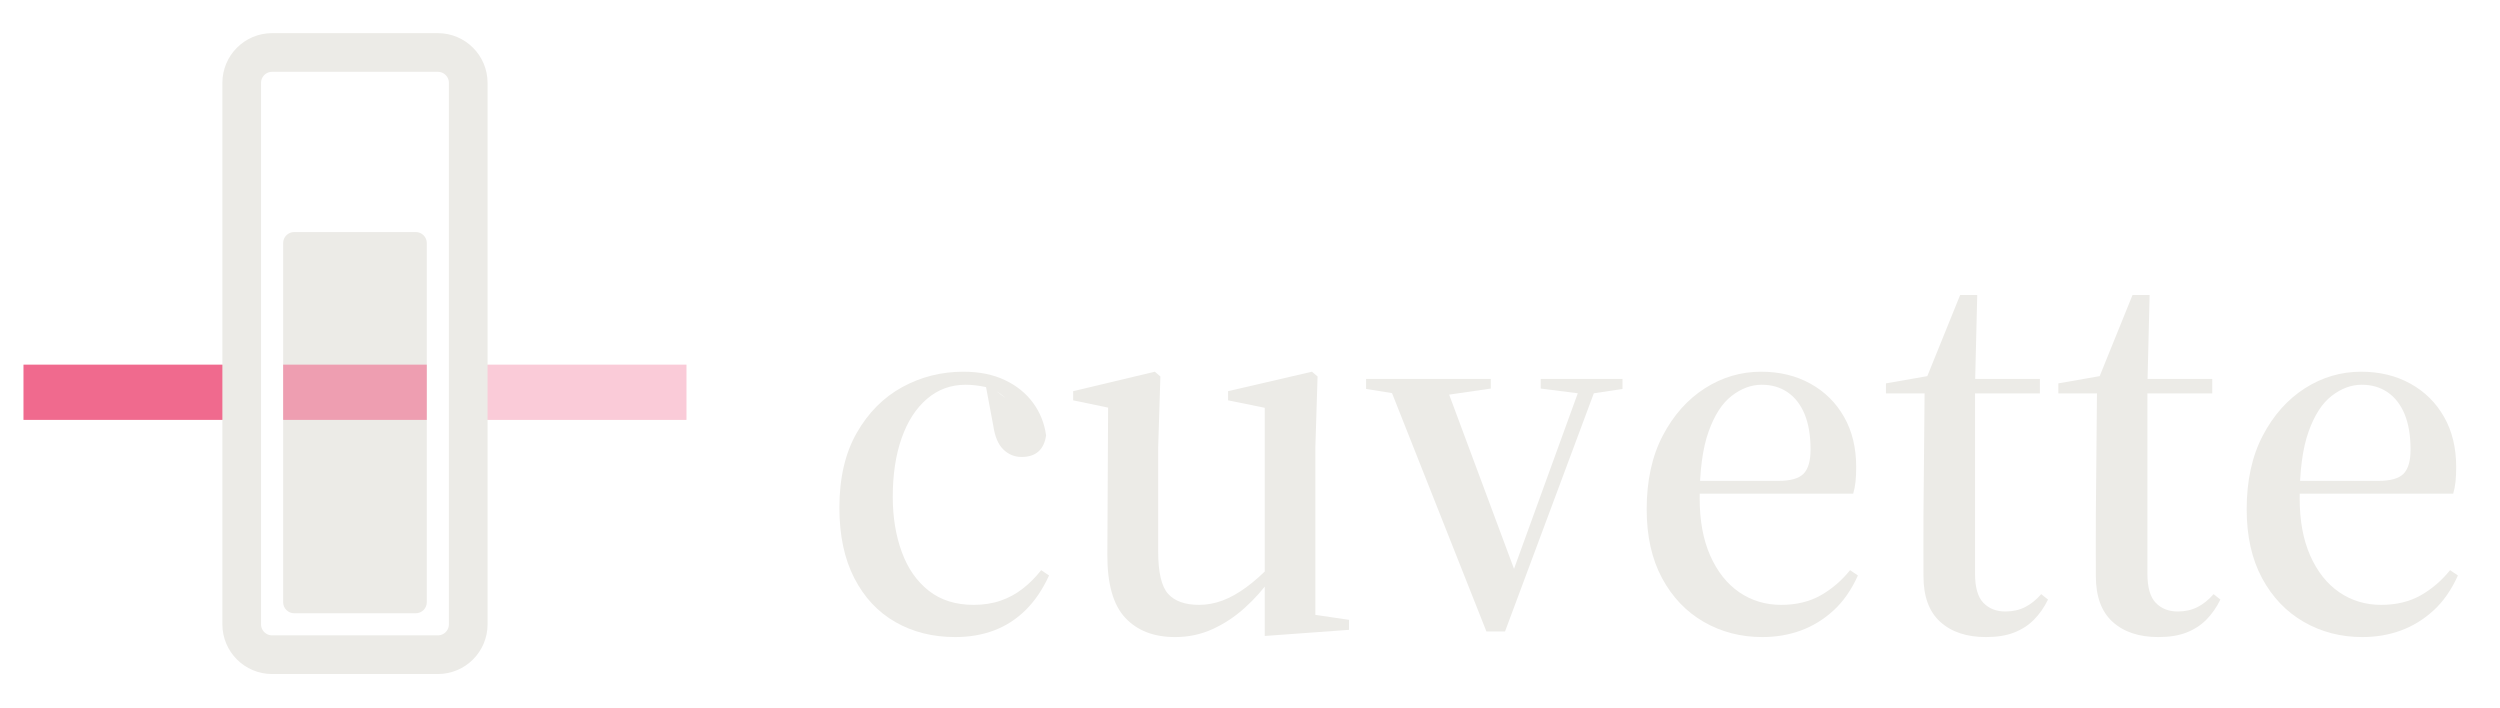
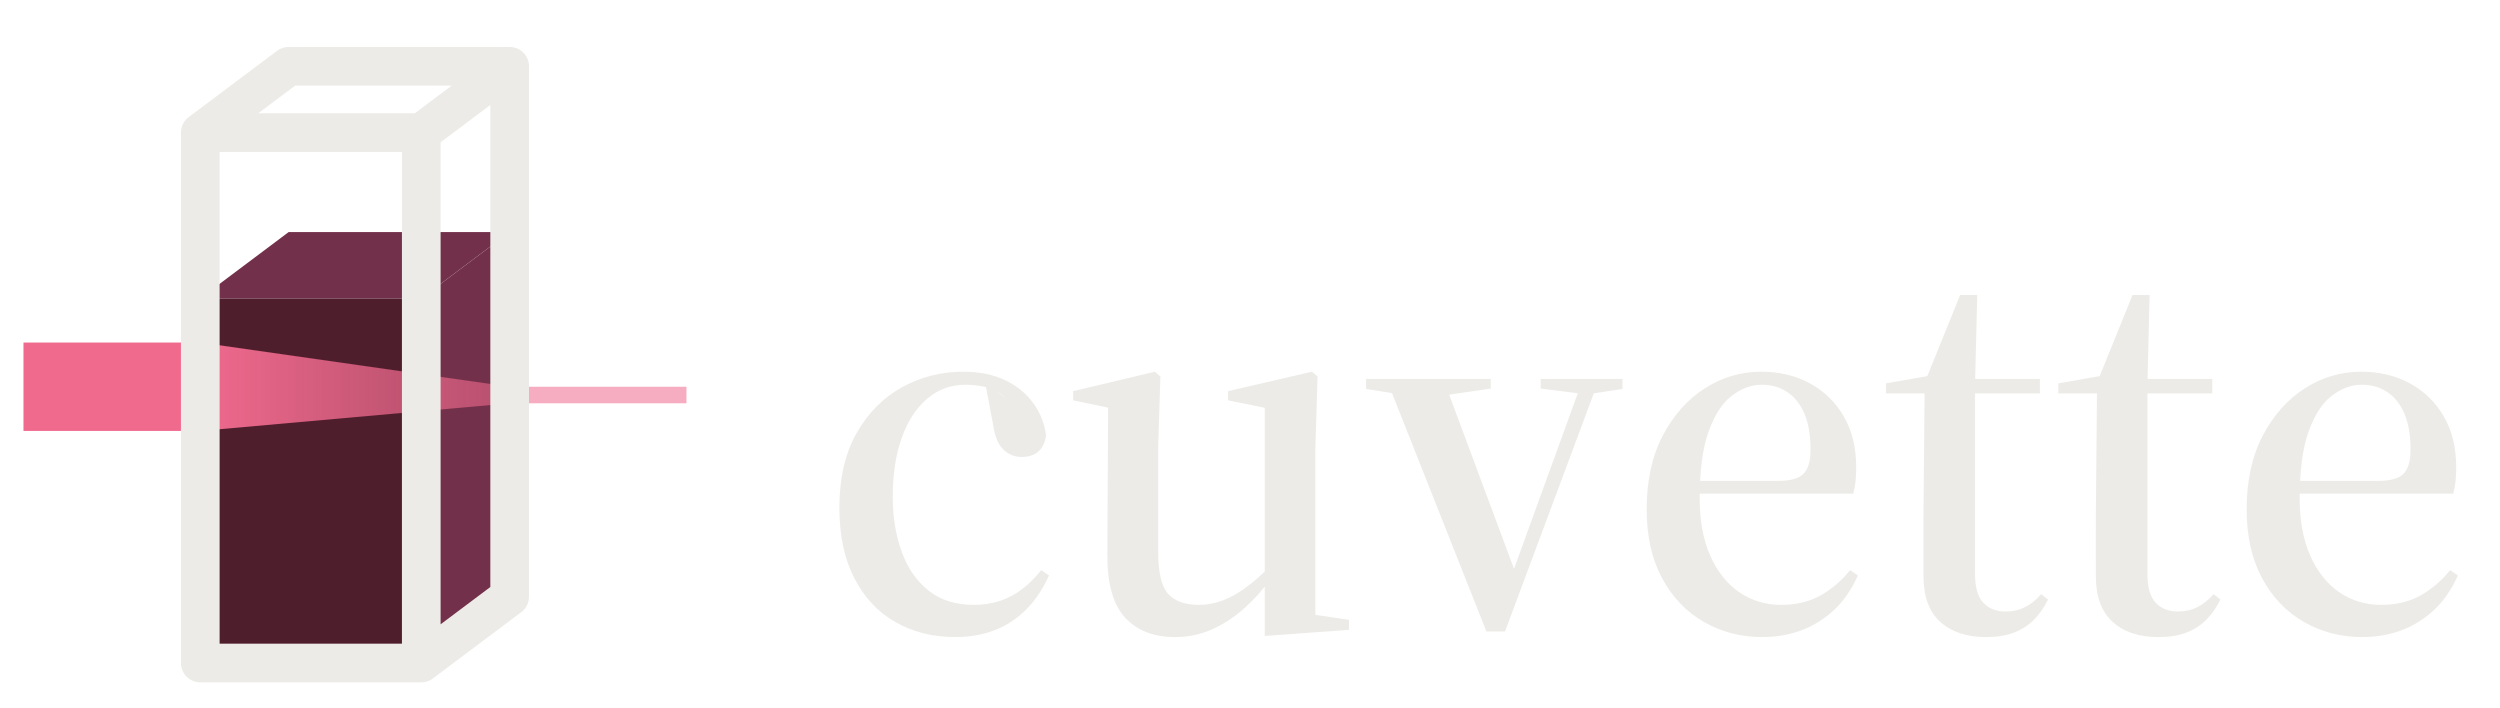
<svg xmlns="http://www.w3.org/2000/svg" viewBox="0 0 226 64" width="905" height="256">
-   <rect x="2" y="33" width="18.5" height="5" fill="#f06a8e" />
-   <rect x="43.5" y="33" width="18.5" height="5" fill="#f06a8e" opacity=".35" />
-   <rect x="21.75" y="4.75" width="20.5" height="54.5" rx="2.75" fill="none" stroke="#ecebe7" stroke-width="3.5" />
-   <rect x="25.5" y="21" width="13" height="34.5" rx="1" fill="#ecebe7" />
-   <rect x="25.5" y="33" width="13" height="5" fill="#f06a8e" opacity=".6" />
+   <path d="M18 27H38V60H18Z" fill="#4f1e2d" />
+   <path d="M38 27L46 21V54L38 60Z" fill="#73304a" />
+   <path d="M18 27H38L46 21H26Z" fill="#73304a" />
+   <linearGradient id="beam" x1="18" x2="46" gradientUnits="userSpaceOnUse">
+     <stop offset="0" stop-color="#f06a8e" />
+     <stop offset="1" stop-color="#f06a8e" stop-opacity=".55" />
+   </linearGradient>
+   <path d="M2 31H18V39H2Z" fill="#f06a8e" />
+   <path d="M18 31L46 35V36.5L18 39Z" fill="url(#beam)" />
+   <path d="M46 35H62V36.5H46Z" fill="#f06a8e" opacity=".55" />
+   <path d="M18 12H38V60H18Z M38 12L46 6V54L38 60 M18 12L26 6H46" fill="none" stroke="#ecebe7" stroke-width="3.5" stroke-linejoin="round" stroke-linecap="round" />
  <g fill="#ecebe7" transform="translate(74 57) scale(0.05 -0.05)">
    <path transform="translate(0 0)" d="M246.5 -13.1Q185.5 -13.1 138.1 14.1Q90.7 41.2 63.8 93.6Q36.8 146 36.8 221.1Q36.8 301.6 68.2 356.5Q99.6 411.4 150.5 439.3Q201.5 467.2 261.2 467.2Q304.4 467.2 336.2 452.1Q368 437.1 387.3 410.9Q406.5 384.7 410.9 351.9Q408.1 332.5 397 322.7Q385.9 312.9 366.5 312.9Q347.6 312.9 333.6 326.4Q319.6 339.9 315.3 369.7L300.8 447.1L337.2 419.7Q320.4 435.3 301.4 439.5Q282.3 443.6 265.4 443.6Q225.1 443.6 195.4 418.1Q165.6 392.7 149.5 347.1Q133.4 301.5 133.4 240.4Q133.4 185.6 149.7 141Q165.9 96.5 198.5 70.8Q231 45.2 279.8 45.2Q306.7 45.2 328.6 52.8Q350.4 60.3 368.6 74.5Q386.8 88.6 402 108L416.3 98.4Q398.8 60.2 373.5 35.4Q348.2 10.7 316.4 -1.2Q284.6 -13.1 246.5 -13.1Z" />
    <path transform="translate(438 0)" d="M206.4 -13.1Q148.6 -13.1 116.1 21.9Q83.5 56.8 83.8 136.1L85.3 426.6L109.2 397.2L21.9 415.4V432L169.7 467.2L179.8 458.6L175.8 330V142Q175.8 84.9 193.9 65Q211.9 45.2 249.9 45.2Q271 45.2 292.2 53Q313.3 60.9 335.3 77.1Q357.4 93.3 379.5 116.5L385.3 91H378.2Q359.2 63.9 332.6 39.9Q306 15.8 274.4 1.4Q242.9 -13.1 206.4 -13.1ZM368.7 -11.1V86.8V89.6V401.9L302.3 415.4V432L454.1 467.2L464.3 458.6L460.3 330V27.1L521.2 18.1V0Z" />
    <path transform="translate(985 0)" d="M222.9 -2.9 41.9 454.1H144.9L281.8 86.4H264.6L268.6 98.6L397.7 454.1H427L256.6 -2.9ZM5.1 436V454.1H230.8V436.7L136.1 422.9H87ZM321.2 436.7V454.1H469.2V436L409.2 426.9H398.2Z" />
    <path transform="translate(1459 0)" d="M248.3 -13.1Q190 -13.1 142.3 14.4Q94.6 41.9 66.8 93.6Q39 145.3 39 218.1Q39 296 68.1 351.5Q97.2 407 144.2 437.1Q191.3 467.2 246.1 467.2Q296.3 467.2 335.3 445.6Q374.2 424.1 396.2 385.5Q418.2 346.9 418.2 294.9Q418.2 279.2 417 268Q415.8 256.8 412.8 246.5H75.1V269.6H277.2Q310.2 269.6 322.9 282.5Q335.6 295.4 335.6 326.2Q335.6 364.2 324.9 390.3Q314.1 416.3 294.2 429.9Q274.4 443.6 247.2 443.6Q218.9 443.6 192.9 423.5Q166.8 403.4 150.9 358.4Q134.9 313.3 134.9 238Q134.9 177.3 154.1 134.1Q173.3 90.9 206.6 68Q240 45.2 282.4 45.2Q323.4 45.2 353.9 62.4Q384.4 79.7 407.1 108L421.3 98.4Q403.8 59.4 377.1 35Q350.5 10.7 318.1 -1.2Q285.6 -13.1 248.3 -13.1Z" />
    <path transform="translate(1921 0)" d="M129.2 428V454.1H288.7V428ZM191.1 -13.1Q138.8 -13.1 108.4 14.4Q78 41.9 78 97.2Q78 126.5 77.9 150.4Q77.8 174.3 78 210.1L80 428H10.1V446.1L112.9 464.1L78 442.1L144.4 606.1H175.3L171.3 442.1V436V102Q171.3 64.3 186.5 48.8Q201.6 33.2 226.3 33.2Q246.3 33.2 262 41.2Q277.6 49.1 291.1 64.6L303.4 54.8Q292.9 33.4 277.9 18.3Q263 3.3 242 -4.9Q221 -13.1 191.1 -13.1Z" />
    <path transform="translate(2233 0)" d="M129.2 428V454.1H288.7V428ZM191.1 -13.1Q138.8 -13.1 108.4 14.4Q78 41.9 78 97.2Q78 126.5 77.9 150.4Q77.8 174.3 78 210.1L80 428H10.1V446.1L112.9 464.1L78 442.1L144.4 606.1H175.3L171.3 442.1V436V102Q171.3 64.3 186.5 48.8Q201.6 33.2 226.3 33.2Q246.3 33.2 262 41.2Q277.6 49.1 291.1 64.6L303.4 54.8Q292.9 33.4 277.9 18.3Q263 3.3 242 -4.9Q221 -13.1 191.1 -13.1Z" />
    <path transform="translate(2545 0)" d="M248.3 -13.1Q190 -13.1 142.3 14.4Q94.6 41.9 66.8 93.6Q39 145.3 39 218.1Q39 296 68.1 351.5Q97.2 407 144.2 437.1Q191.3 467.2 246.1 467.2Q296.3 467.2 335.3 445.6Q374.2 424.1 396.2 385.5Q418.2 346.9 418.2 294.9Q418.2 279.2 417 268Q415.8 256.8 412.8 246.5H75.1V269.6H277.2Q310.2 269.6 322.9 282.5Q335.6 295.4 335.6 326.2Q335.6 364.2 324.9 390.3Q314.1 416.3 294.2 429.9Q274.4 443.6 247.2 443.6Q218.9 443.6 192.9 423.5Q166.8 403.4 150.9 358.4Q134.9 313.3 134.9 238Q134.9 177.3 154.1 134.1Q173.3 90.9 206.6 68Q240 45.2 282.4 45.2Q323.4 45.2 353.9 62.4Q384.4 79.7 407.1 108L421.3 98.4Q403.8 59.4 377.1 35Q350.5 10.7 318.1 -1.2Q285.6 -13.1 248.3 -13.1Z" />
  </g>
</svg>
